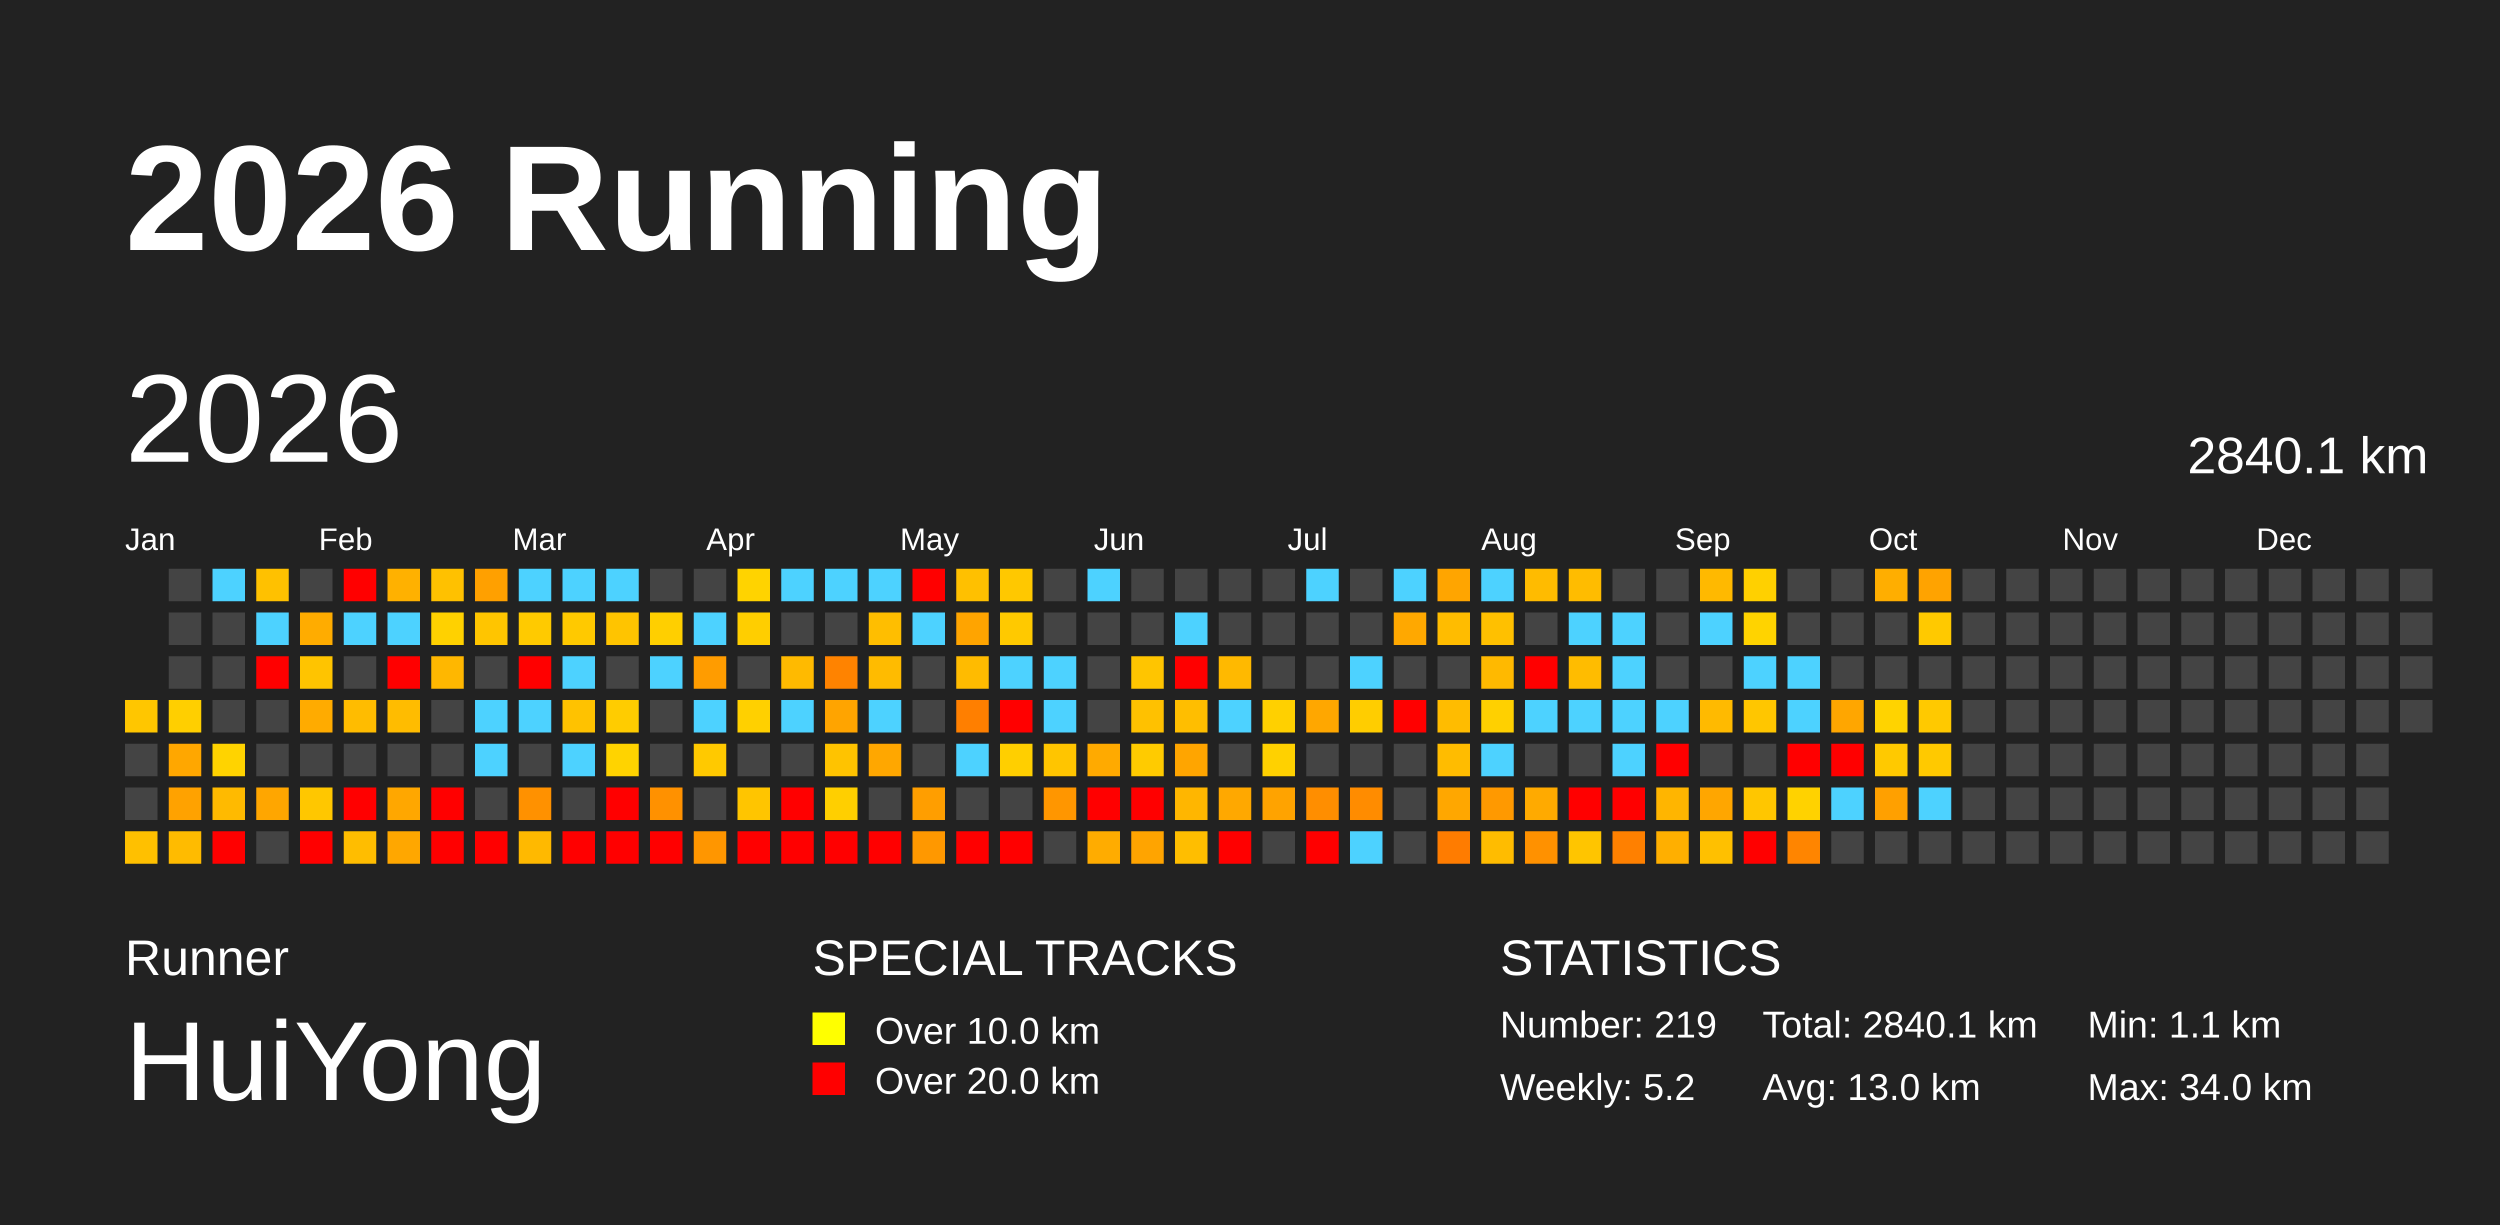
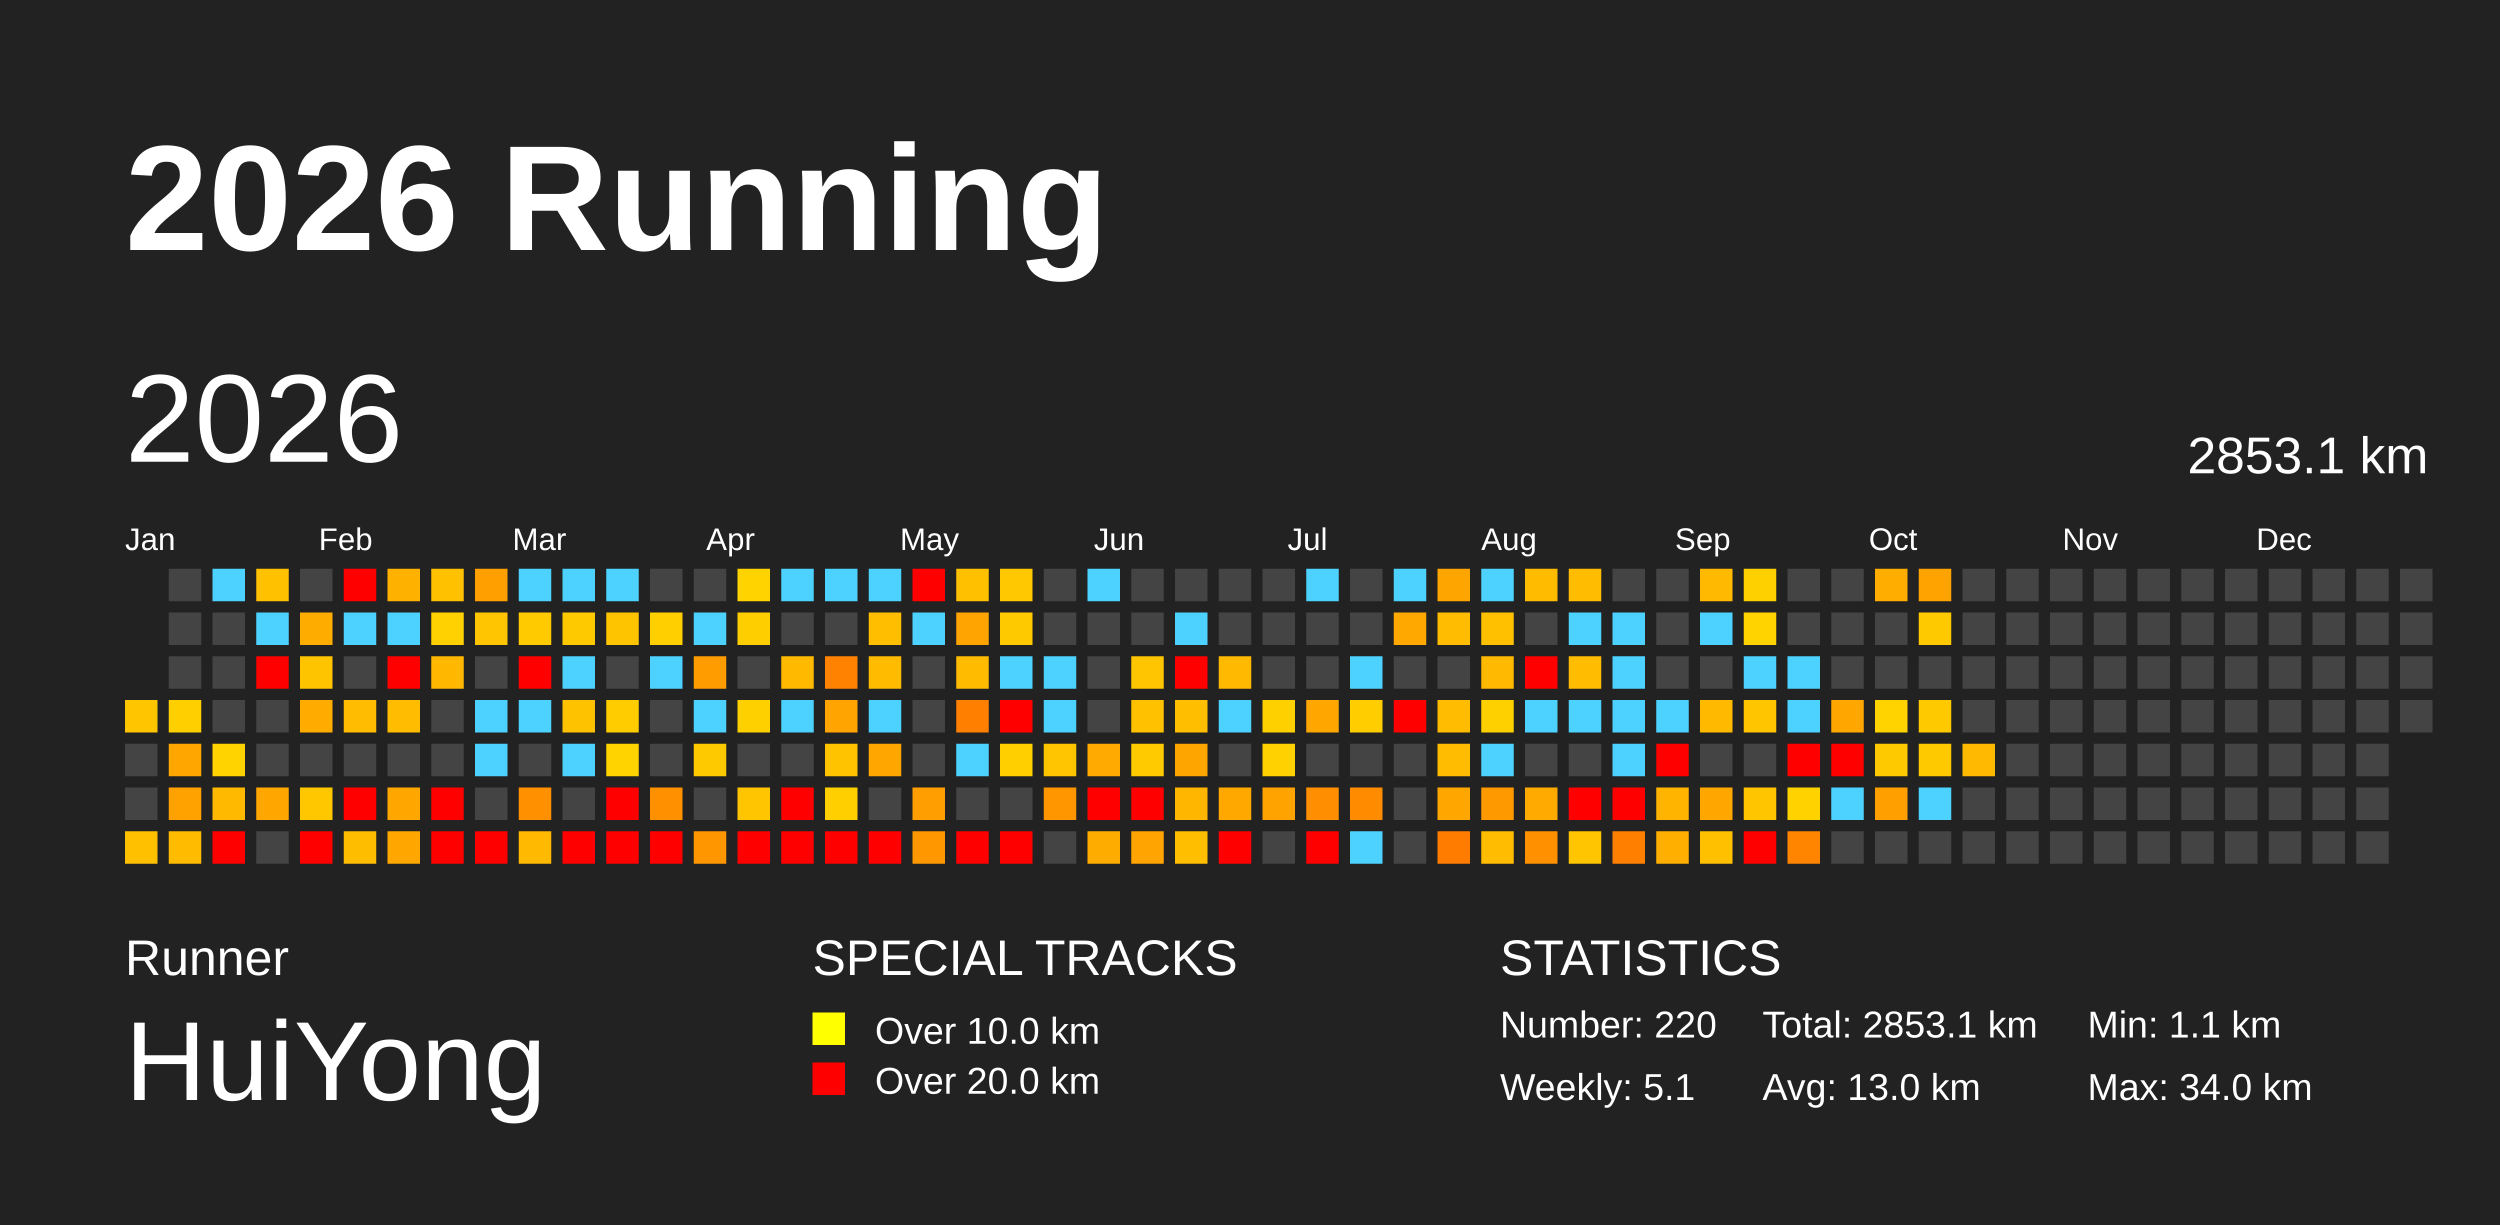
<svg xmlns="http://www.w3.org/2000/svg" baseProfile="full" height="98mm" version="1.1" viewBox="0,0,200,98" width="200mm">
  <defs />
  <rect fill="#222222" height="98" width="200" x="0" y="0" />
  <text fill="#FFFFFF" style="font-size:12px; font-family:Arial; font-weight:bold;" x="10" y="20">2026 Running</text>
  <text fill="#FFFFFF" style="font-size:4px; font-family:Arial" x="10" y="78">Runner</text>
  <text fill="#FFFFFF" style="font-size:9px; font-family:Arial" x="10" y="88">HuiYong</text>
  <text fill="#FFFFFF" style="font-size:4px; font-family:Arial" x="65" y="78">SPECIAL TRACKS</text>
  <rect fill="yellow" height="2.6" width="2.6" x="65" y="81" />
  <text fill="#FFFFFF" style="font-size:3px; font-family:Arial" x="70" y="83.5">Over 10.0 km</text>
  <rect fill="red" height="2.6" width="2.6" x="65" y="85" />
  <text fill="#FFFFFF" style="font-size:3px; font-family:Arial" x="70" y="87.5">Over 20.0 km</text>
  <text fill="#FFFFFF" style="font-size:4px; font-family:Arial" x="120" y="78">STATISTICS</text>
-   <text fill="#FFFFFF" style="font-size:3px; font-family:Arial" x="120" y="83">Number: 219</text>
-   <text fill="#FFFFFF" style="font-size:3px; font-family:Arial" x="120" y="88">Weekly: 5.2</text>
-   <text fill="#FFFFFF" style="font-size:3px; font-family:Arial" x="141" y="83">Total: 2840.1 km</text>
+   <text fill="#FFFFFF" style="font-size:3px; font-family:Arial" x="120" y="83">Number: 220</text>
+   <text fill="#FFFFFF" style="font-size:3px; font-family:Arial" x="120" y="88">Weekly: 5.1</text>
+   <text fill="#FFFFFF" style="font-size:3px; font-family:Arial" x="141" y="83">Total: 2853.1 km</text>
  <text fill="#FFFFFF" style="font-size:3px; font-family:Arial" x="141" y="88">Avg: 13.0 km</text>
  <text fill="#FFFFFF" style="font-size:3px; font-family:Arial" x="167" y="83">Min: 1.1 km</text>
  <text fill="#FFFFFF" style="font-size:3px; font-family:Arial" x="167" y="88">Max: 34.0 km</text>
  <text dominant-baseline="hanging" fill="#FFFFFF" style="font-size:10.0px; font-family:Arial;" x="10" y="30">2026</text>
-   <text dominant-baseline="hanging" fill="#FFFFFF" style="font-size:4.125px; font-family:Arial;" x="175" y="35">2840.1 km</text>
+   <text dominant-baseline="hanging" fill="#FFFFFF" style="font-size:4.125px; font-family:Arial;" x="175" y="35">2853.1 km</text>
  <text fill="#FFFFFF" style="font-size:2.5px; font-family:Arial" x="10.0" y="44">Jan</text>
  <text fill="#FFFFFF" style="font-size:2.5px; font-family:Arial" x="25.5" y="44">Feb</text>
  <text fill="#FFFFFF" style="font-size:2.5px; font-family:Arial" x="41.0" y="44">Mar</text>
  <text fill="#FFFFFF" style="font-size:2.5px; font-family:Arial" x="56.5" y="44">Apr</text>
  <text fill="#FFFFFF" style="font-size:2.5px; font-family:Arial" x="72.0" y="44">May</text>
  <text fill="#FFFFFF" style="font-size:2.5px; font-family:Arial" x="87.5" y="44">Jun</text>
  <text fill="#FFFFFF" style="font-size:2.5px; font-family:Arial" x="103.0" y="44">Jul</text>
  <text fill="#FFFFFF" style="font-size:2.5px; font-family:Arial" x="118.5" y="44">Aug</text>
  <text fill="#FFFFFF" style="font-size:2.5px; font-family:Arial" x="134.0" y="44">Sep</text>
  <text fill="#FFFFFF" style="font-size:2.5px; font-family:Arial" x="149.5" y="44">Oct</text>
  <text fill="#FFFFFF" style="font-size:2.5px; font-family:Arial" x="165.0" y="44">Nov</text>
  <text fill="#FFFFFF" style="font-size:2.5px; font-family:Arial" x="180.5" y="44">Dec</text>
  <rect fill="#ffc600" height="2.6" width="2.6" x="10.0" y="56.0" />
  <rect fill="#444444" height="2.6" width="2.6" x="10.0" y="59.5" />
  <rect fill="#444444" height="2.6" width="2.6" x="10.0" y="63.0" />
  <rect fill="#ffc000" height="2.6" width="2.6" x="10.0" y="66.5" />
  <rect fill="#444444" height="2.6" width="2.6" x="13.5" y="45.5" />
  <rect fill="#444444" height="2.6" width="2.6" x="13.5" y="49.0" />
  <rect fill="#444444" height="2.6" width="2.6" x="13.5" y="52.5" />
  <rect fill="#ffcf00" height="2.6" width="2.6" x="13.5" y="56.0" />
  <rect fill="#ffa700" height="2.6" width="2.6" x="13.5" y="59.5" />
  <rect fill="#ffa200" height="2.6" width="2.6" x="13.5" y="63.0" />
  <rect fill="#ffbb00" height="2.6" width="2.6" x="13.5" y="66.5" />
  <rect fill="#4dd2ff" height="2.6" width="2.6" x="17.0" y="45.5" />
  <rect fill="#444444" height="2.6" width="2.6" x="17.0" y="49.0" />
  <rect fill="#444444" height="2.6" width="2.6" x="17.0" y="52.5" />
  <rect fill="#444444" height="2.6" width="2.6" x="17.0" y="56.0" />
  <rect fill="#ffd300" height="2.6" width="2.6" x="17.0" y="59.5" />
  <rect fill="#ffba00" height="2.6" width="2.6" x="17.0" y="63.0" />
  <rect fill="red" height="2.6" width="2.6" x="17.0" y="66.5" />
  <rect fill="#ffc100" height="2.6" width="2.6" x="20.5" y="45.5" />
  <rect fill="#4dd2ff" height="2.6" width="2.6" x="20.5" y="49.0" />
  <rect fill="red" height="2.6" width="2.6" x="20.5" y="52.5" />
  <rect fill="#444444" height="2.6" width="2.6" x="20.5" y="56.0" />
  <rect fill="#444444" height="2.6" width="2.6" x="20.5" y="59.5" />
  <rect fill="#ffa600" height="2.6" width="2.6" x="20.5" y="63.0" />
  <rect fill="#444444" height="2.6" width="2.6" x="20.5" y="66.5" />
  <rect fill="#444444" height="2.6" width="2.6" x="24.0" y="45.5" />
  <rect fill="#ffac00" height="2.6" width="2.6" x="24.0" y="49.0" />
  <rect fill="#ffc400" height="2.6" width="2.6" x="24.0" y="52.5" />
  <rect fill="#ffab00" height="2.6" width="2.6" x="24.0" y="56.0" />
  <rect fill="#444444" height="2.6" width="2.6" x="24.0" y="59.5" />
  <rect fill="#ffc700" height="2.6" width="2.6" x="24.0" y="63.0" />
  <rect fill="red" height="2.6" width="2.6" x="24.0" y="66.5" />
  <rect fill="red" height="2.6" width="2.6" x="27.5" y="45.5" />
  <rect fill="#4dd2ff" height="2.6" width="2.6" x="27.5" y="49.0" />
  <rect fill="#444444" height="2.6" width="2.6" x="27.5" y="52.5" />
  <rect fill="#ffbc00" height="2.6" width="2.6" x="27.5" y="56.0" />
  <rect fill="#444444" height="2.6" width="2.6" x="27.5" y="59.5" />
  <rect fill="red" height="2.6" width="2.6" x="27.5" y="63.0" />
  <rect fill="#ffbd00" height="2.6" width="2.6" x="27.5" y="66.5" />
  <rect fill="#ffb100" height="2.6" width="2.6" x="31.0" y="45.5" />
  <rect fill="#4dd2ff" height="2.6" width="2.6" x="31.0" y="49.0" />
  <rect fill="red" height="2.6" width="2.6" x="31.0" y="52.5" />
  <rect fill="#ffbc00" height="2.6" width="2.6" x="31.0" y="56.0" />
  <rect fill="#444444" height="2.6" width="2.6" x="31.0" y="59.5" />
  <rect fill="#ffa700" height="2.6" width="2.6" x="31.0" y="63.0" />
  <rect fill="#ffa700" height="2.6" width="2.6" x="31.0" y="66.5" />
  <rect fill="#ffc100" height="2.6" width="2.6" x="34.5" y="45.5" />
  <rect fill="#ffd100" height="2.6" width="2.6" x="34.5" y="49.0" />
  <rect fill="#ffb700" height="2.6" width="2.6" x="34.5" y="52.5" />
  <rect fill="#444444" height="2.6" width="2.6" x="34.5" y="56.0" />
  <rect fill="#444444" height="2.6" width="2.6" x="34.5" y="59.5" />
  <rect fill="red" height="2.6" width="2.6" x="34.5" y="63.0" />
  <rect fill="red" height="2.6" width="2.6" x="34.5" y="66.5" />
  <rect fill="#ffa000" height="2.6" width="2.6" x="38.0" y="45.5" />
  <rect fill="#ffc500" height="2.6" width="2.6" x="38.0" y="49.0" />
  <rect fill="#444444" height="2.6" width="2.6" x="38.0" y="52.5" />
  <rect fill="#4dd2ff" height="2.6" width="2.6" x="38.0" y="56.0" />
  <rect fill="#4dd2ff" height="2.6" width="2.6" x="38.0" y="59.5" />
  <rect fill="#444444" height="2.6" width="2.6" x="38.0" y="63.0" />
  <rect fill="red" height="2.6" width="2.6" x="38.0" y="66.5" />
  <rect fill="#4dd2ff" height="2.6" width="2.6" x="41.5" y="45.5" />
  <rect fill="#ffca00" height="2.6" width="2.6" x="41.5" y="49.0" />
  <rect fill="red" height="2.6" width="2.6" x="41.5" y="52.5" />
  <rect fill="#4dd2ff" height="2.6" width="2.6" x="41.5" y="56.0" />
  <rect fill="#444444" height="2.6" width="2.6" x="41.5" y="59.5" />
  <rect fill="#ff9100" height="2.6" width="2.6" x="41.5" y="63.0" />
  <rect fill="#ffb900" height="2.6" width="2.6" x="41.5" y="66.5" />
  <rect fill="#4dd2ff" height="2.6" width="2.6" x="45.0" y="45.5" />
  <rect fill="#ffc900" height="2.6" width="2.6" x="45.0" y="49.0" />
  <rect fill="#4dd2ff" height="2.6" width="2.6" x="45.0" y="52.5" />
  <rect fill="#ffc200" height="2.6" width="2.6" x="45.0" y="56.0" />
  <rect fill="#4dd2ff" height="2.6" width="2.6" x="45.0" y="59.5" />
  <rect fill="#444444" height="2.6" width="2.6" x="45.0" y="63.0" />
  <rect fill="red" height="2.6" width="2.6" x="45.0" y="66.5" />
  <rect fill="#4dd2ff" height="2.6" width="2.6" x="48.5" y="45.5" />
  <rect fill="#ffc400" height="2.6" width="2.6" x="48.5" y="49.0" />
  <rect fill="#444444" height="2.6" width="2.6" x="48.5" y="52.5" />
  <rect fill="#ffcc00" height="2.6" width="2.6" x="48.5" y="56.0" />
  <rect fill="#ffd300" height="2.6" width="2.6" x="48.5" y="59.5" />
  <rect fill="red" height="2.6" width="2.6" x="48.5" y="63.0" />
  <rect fill="red" height="2.6" width="2.6" x="48.5" y="66.5" />
  <rect fill="#444444" height="2.6" width="2.6" x="52.0" y="45.5" />
  <rect fill="#ffcf00" height="2.6" width="2.6" x="52.0" y="49.0" />
  <rect fill="#4dd2ff" height="2.6" width="2.6" x="52.0" y="52.5" />
  <rect fill="#444444" height="2.6" width="2.6" x="52.0" y="56.0" />
  <rect fill="#444444" height="2.6" width="2.6" x="52.0" y="59.5" />
  <rect fill="#ff9100" height="2.6" width="2.6" x="52.0" y="63.0" />
  <rect fill="red" height="2.6" width="2.6" x="52.0" y="66.5" />
  <rect fill="#444444" height="2.6" width="2.6" x="55.5" y="45.5" />
  <rect fill="#4dd2ff" height="2.6" width="2.6" x="55.5" y="49.0" />
  <rect fill="#ff9c00" height="2.6" width="2.6" x="55.5" y="52.5" />
  <rect fill="#4dd2ff" height="2.6" width="2.6" x="55.5" y="56.0" />
  <rect fill="#ffc900" height="2.6" width="2.6" x="55.5" y="59.5" />
  <rect fill="#444444" height="2.6" width="2.6" x="55.5" y="63.0" />
  <rect fill="#ff9600" height="2.6" width="2.6" x="55.5" y="66.5" />
  <rect fill="#ffd300" height="2.6" width="2.6" x="59.0" y="45.5" />
  <rect fill="#ffce00" height="2.6" width="2.6" x="59.0" y="49.0" />
  <rect fill="#444444" height="2.6" width="2.6" x="59.0" y="52.5" />
  <rect fill="#ffd000" height="2.6" width="2.6" x="59.0" y="56.0" />
  <rect fill="#444444" height="2.6" width="2.6" x="59.0" y="59.5" />
  <rect fill="#ffc500" height="2.6" width="2.6" x="59.0" y="63.0" />
  <rect fill="red" height="2.6" width="2.6" x="59.0" y="66.5" />
  <rect fill="#4dd2ff" height="2.6" width="2.6" x="62.5" y="45.5" />
  <rect fill="#444444" height="2.6" width="2.6" x="62.5" y="49.0" />
  <rect fill="#ffba00" height="2.6" width="2.6" x="62.5" y="52.5" />
  <rect fill="#4dd2ff" height="2.6" width="2.6" x="62.5" y="56.0" />
  <rect fill="#444444" height="2.6" width="2.6" x="62.5" y="59.5" />
  <rect fill="red" height="2.6" width="2.6" x="62.5" y="63.0" />
  <rect fill="red" height="2.6" width="2.6" x="62.5" y="66.5" />
  <rect fill="#4dd2ff" height="2.6" width="2.6" x="66.0" y="45.5" />
  <rect fill="#444444" height="2.6" width="2.6" x="66.0" y="49.0" />
  <rect fill="#ff8300" height="2.6" width="2.6" x="66.0" y="52.5" />
  <rect fill="#ffa400" height="2.6" width="2.6" x="66.0" y="56.0" />
  <rect fill="#ffc300" height="2.6" width="2.6" x="66.0" y="59.5" />
  <rect fill="#ffcf00" height="2.6" width="2.6" x="66.0" y="63.0" />
  <rect fill="red" height="2.6" width="2.6" x="66.0" y="66.5" />
  <rect fill="#4dd2ff" height="2.6" width="2.6" x="69.5" y="45.5" />
  <rect fill="#ffbe00" height="2.6" width="2.6" x="69.5" y="49.0" />
  <rect fill="#ffbb00" height="2.6" width="2.6" x="69.5" y="52.5" />
  <rect fill="#4dd2ff" height="2.6" width="2.6" x="69.5" y="56.0" />
  <rect fill="#ffa700" height="2.6" width="2.6" x="69.5" y="59.5" />
  <rect fill="#444444" height="2.6" width="2.6" x="69.5" y="63.0" />
  <rect fill="red" height="2.6" width="2.6" x="69.5" y="66.5" />
  <rect fill="red" height="2.6" width="2.6" x="73.0" y="45.5" />
  <rect fill="#4dd2ff" height="2.6" width="2.6" x="73.0" y="49.0" />
  <rect fill="#444444" height="2.6" width="2.6" x="73.0" y="52.5" />
  <rect fill="#444444" height="2.6" width="2.6" x="73.0" y="56.0" />
  <rect fill="#444444" height="2.6" width="2.6" x="73.0" y="59.5" />
  <rect fill="#ff9e00" height="2.6" width="2.6" x="73.0" y="63.0" />
  <rect fill="#ff9800" height="2.6" width="2.6" x="73.0" y="66.5" />
  <rect fill="#ffc000" height="2.6" width="2.6" x="76.5" y="45.5" />
  <rect fill="#ffa400" height="2.6" width="2.6" x="76.5" y="49.0" />
  <rect fill="#ffbb00" height="2.6" width="2.6" x="76.5" y="52.5" />
  <rect fill="#ff7f00" height="2.6" width="2.6" x="76.5" y="56.0" />
  <rect fill="#4dd2ff" height="2.6" width="2.6" x="76.5" y="59.5" />
  <rect fill="#444444" height="2.6" width="2.6" x="76.5" y="63.0" />
  <rect fill="red" height="2.6" width="2.6" x="76.5" y="66.5" />
  <rect fill="#ffc800" height="2.6" width="2.6" x="80.0" y="45.5" />
  <rect fill="#ffc900" height="2.6" width="2.6" x="80.0" y="49.0" />
  <rect fill="#4dd2ff" height="2.6" width="2.6" x="80.0" y="52.5" />
  <rect fill="red" height="2.6" width="2.6" x="80.0" y="56.0" />
  <rect fill="#ffcf00" height="2.6" width="2.6" x="80.0" y="59.5" />
  <rect fill="#444444" height="2.6" width="2.6" x="80.0" y="63.0" />
  <rect fill="red" height="2.6" width="2.6" x="80.0" y="66.5" />
  <rect fill="#444444" height="2.6" width="2.6" x="83.5" y="45.5" />
  <rect fill="#444444" height="2.6" width="2.6" x="83.5" y="49.0" />
  <rect fill="#4dd2ff" height="2.6" width="2.6" x="83.5" y="52.5" />
  <rect fill="#4dd2ff" height="2.6" width="2.6" x="83.5" y="56.0" />
  <rect fill="#ffc500" height="2.6" width="2.6" x="83.5" y="59.5" />
  <rect fill="#ff9600" height="2.6" width="2.6" x="83.5" y="63.0" />
  <rect fill="#444444" height="2.6" width="2.6" x="83.5" y="66.5" />
  <rect fill="#4dd2ff" height="2.6" width="2.6" x="87.0" y="45.5" />
  <rect fill="#444444" height="2.6" width="2.6" x="87.0" y="49.0" />
  <rect fill="#444444" height="2.6" width="2.6" x="87.0" y="52.5" />
  <rect fill="#444444" height="2.6" width="2.6" x="87.0" y="56.0" />
  <rect fill="#ffaa00" height="2.6" width="2.6" x="87.0" y="59.5" />
  <rect fill="red" height="2.6" width="2.6" x="87.0" y="63.0" />
  <rect fill="#ffac00" height="2.6" width="2.6" x="87.0" y="66.5" />
  <rect fill="#444444" height="2.6" width="2.6" x="90.5" y="45.5" />
  <rect fill="#444444" height="2.6" width="2.6" x="90.5" y="49.0" />
  <rect fill="#ffc500" height="2.6" width="2.6" x="90.5" y="52.5" />
  <rect fill="#ffc100" height="2.6" width="2.6" x="90.5" y="56.0" />
  <rect fill="#ffcb00" height="2.6" width="2.6" x="90.5" y="59.5" />
  <rect fill="red" height="2.6" width="2.6" x="90.5" y="63.0" />
  <rect fill="#ffa400" height="2.6" width="2.6" x="90.5" y="66.5" />
  <rect fill="#444444" height="2.6" width="2.6" x="94.0" y="45.5" />
  <rect fill="#4dd2ff" height="2.6" width="2.6" x="94.0" y="49.0" />
  <rect fill="red" height="2.6" width="2.6" x="94.0" y="52.5" />
  <rect fill="#ffbe00" height="2.6" width="2.6" x="94.0" y="56.0" />
  <rect fill="#ffa500" height="2.6" width="2.6" x="94.0" y="59.5" />
  <rect fill="#ffb600" height="2.6" width="2.6" x="94.0" y="63.0" />
  <rect fill="#ffbe00" height="2.6" width="2.6" x="94.0" y="66.5" />
  <rect fill="#444444" height="2.6" width="2.6" x="97.5" y="45.5" />
  <rect fill="#444444" height="2.6" width="2.6" x="97.5" y="49.0" />
  <rect fill="#ffb900" height="2.6" width="2.6" x="97.5" y="52.5" />
  <rect fill="#4dd2ff" height="2.6" width="2.6" x="97.5" y="56.0" />
  <rect fill="#444444" height="2.6" width="2.6" x="97.5" y="59.5" />
  <rect fill="#ffa800" height="2.6" width="2.6" x="97.5" y="63.0" />
  <rect fill="red" height="2.6" width="2.6" x="97.5" y="66.5" />
  <rect fill="#444444" height="2.6" width="2.6" x="101.0" y="45.5" />
  <rect fill="#444444" height="2.6" width="2.6" x="101.0" y="49.0" />
  <rect fill="#444444" height="2.6" width="2.6" x="101.0" y="52.5" />
  <rect fill="#ffd000" height="2.6" width="2.6" x="101.0" y="56.0" />
  <rect fill="#ffd100" height="2.6" width="2.6" x="101.0" y="59.5" />
  <rect fill="#ffa300" height="2.6" width="2.6" x="101.0" y="63.0" />
  <rect fill="#444444" height="2.6" width="2.6" x="101.0" y="66.5" />
  <rect fill="#4dd2ff" height="2.6" width="2.6" x="104.5" y="45.5" />
  <rect fill="#444444" height="2.6" width="2.6" x="104.5" y="49.0" />
  <rect fill="#444444" height="2.6" width="2.6" x="104.5" y="52.5" />
  <rect fill="#ffa700" height="2.6" width="2.6" x="104.5" y="56.0" />
  <rect fill="#444444" height="2.6" width="2.6" x="104.5" y="59.5" />
  <rect fill="#ff8e00" height="2.6" width="2.6" x="104.5" y="63.0" />
  <rect fill="red" height="2.6" width="2.6" x="104.5" y="66.5" />
  <rect fill="#444444" height="2.6" width="2.6" x="108.0" y="45.5" />
  <rect fill="#444444" height="2.6" width="2.6" x="108.0" y="49.0" />
  <rect fill="#4dd2ff" height="2.6" width="2.6" x="108.0" y="52.5" />
  <rect fill="#ffcd00" height="2.6" width="2.6" x="108.0" y="56.0" />
  <rect fill="#444444" height="2.6" width="2.6" x="108.0" y="59.5" />
  <rect fill="#ff8c00" height="2.6" width="2.6" x="108.0" y="63.0" />
  <rect fill="#4dd2ff" height="2.6" width="2.6" x="108.0" y="66.5" />
  <rect fill="#4dd2ff" height="2.6" width="2.6" x="111.5" y="45.5" />
  <rect fill="#ffa800" height="2.6" width="2.6" x="111.5" y="49.0" />
  <rect fill="#444444" height="2.6" width="2.6" x="111.5" y="52.5" />
  <rect fill="red" height="2.6" width="2.6" x="111.5" y="56.0" />
  <rect fill="#444444" height="2.6" width="2.6" x="111.5" y="59.5" />
  <rect fill="#444444" height="2.6" width="2.6" x="111.5" y="63.0" />
  <rect fill="#444444" height="2.6" width="2.6" x="111.5" y="66.5" />
  <rect fill="#ffa500" height="2.6" width="2.6" x="115.0" y="45.5" />
  <rect fill="#ffbc00" height="2.6" width="2.6" x="115.0" y="49.0" />
  <rect fill="#444444" height="2.6" width="2.6" x="115.0" y="52.5" />
  <rect fill="#ffbc00" height="2.6" width="2.6" x="115.0" y="56.0" />
  <rect fill="#ffbc00" height="2.6" width="2.6" x="115.0" y="59.5" />
  <rect fill="#ffa700" height="2.6" width="2.6" x="115.0" y="63.0" />
  <rect fill="#ff7c00" height="2.6" width="2.6" x="115.0" y="66.5" />
  <rect fill="#4dd2ff" height="2.6" width="2.6" x="118.5" y="45.5" />
  <rect fill="#ffc000" height="2.6" width="2.6" x="118.5" y="49.0" />
  <rect fill="#ffb900" height="2.6" width="2.6" x="118.5" y="52.5" />
  <rect fill="#ffd000" height="2.6" width="2.6" x="118.5" y="56.0" />
  <rect fill="#4dd2ff" height="2.6" width="2.6" x="118.5" y="59.5" />
  <rect fill="#ff9900" height="2.6" width="2.6" x="118.5" y="63.0" />
  <rect fill="#ffbc00" height="2.6" width="2.6" x="118.5" y="66.5" />
  <rect fill="#ffbb00" height="2.6" width="2.6" x="122.0" y="45.5" />
  <rect fill="#444444" height="2.6" width="2.6" x="122.0" y="49.0" />
  <rect fill="red" height="2.6" width="2.6" x="122.0" y="52.5" />
  <rect fill="#4dd2ff" height="2.6" width="2.6" x="122.0" y="56.0" />
  <rect fill="#444444" height="2.6" width="2.6" x="122.0" y="59.5" />
  <rect fill="#ffaa00" height="2.6" width="2.6" x="122.0" y="63.0" />
  <rect fill="#ff9100" height="2.6" width="2.6" x="122.0" y="66.5" />
  <rect fill="#ffbc00" height="2.6" width="2.6" x="125.5" y="45.5" />
  <rect fill="#4dd2ff" height="2.6" width="2.6" x="125.5" y="49.0" />
  <rect fill="#ffbc00" height="2.6" width="2.6" x="125.5" y="52.5" />
  <rect fill="#4dd2ff" height="2.6" width="2.6" x="125.5" y="56.0" />
  <rect fill="#444444" height="2.6" width="2.6" x="125.5" y="59.5" />
  <rect fill="red" height="2.6" width="2.6" x="125.5" y="63.0" />
  <rect fill="#ffc500" height="2.6" width="2.6" x="125.5" y="66.5" />
  <rect fill="#444444" height="2.6" width="2.6" x="129.0" y="45.5" />
  <rect fill="#4dd2ff" height="2.6" width="2.6" x="129.0" y="49.0" />
  <rect fill="#4dd2ff" height="2.6" width="2.6" x="129.0" y="52.5" />
  <rect fill="#4dd2ff" height="2.6" width="2.6" x="129.0" y="56.0" />
  <rect fill="#4dd2ff" height="2.6" width="2.6" x="129.0" y="59.5" />
  <rect fill="red" height="2.6" width="2.6" x="129.0" y="63.0" />
  <rect fill="#ff8000" height="2.6" width="2.6" x="129.0" y="66.5" />
  <rect fill="#444444" height="2.6" width="2.6" x="132.5" y="45.5" />
  <rect fill="#444444" height="2.6" width="2.6" x="132.5" y="49.0" />
  <rect fill="#444444" height="2.6" width="2.6" x="132.5" y="52.5" />
  <rect fill="#4dd2ff" height="2.6" width="2.6" x="132.5" y="56.0" />
  <rect fill="red" height="2.6" width="2.6" x="132.5" y="59.5" />
  <rect fill="#ffb500" height="2.6" width="2.6" x="132.5" y="63.0" />
  <rect fill="#ffaf00" height="2.6" width="2.6" x="132.5" y="66.5" />
  <rect fill="#ffb900" height="2.6" width="2.6" x="136.0" y="45.5" />
  <rect fill="#4dd2ff" height="2.6" width="2.6" x="136.0" y="49.0" />
  <rect fill="#444444" height="2.6" width="2.6" x="136.0" y="52.5" />
  <rect fill="#ffba00" height="2.6" width="2.6" x="136.0" y="56.0" />
  <rect fill="#444444" height="2.6" width="2.6" x="136.0" y="59.5" />
  <rect fill="#ffa600" height="2.6" width="2.6" x="136.0" y="63.0" />
  <rect fill="#ffc000" height="2.6" width="2.6" x="136.0" y="66.5" />
  <rect fill="#ffd000" height="2.6" width="2.6" x="139.5" y="45.5" />
  <rect fill="#ffd300" height="2.6" width="2.6" x="139.5" y="49.0" />
  <rect fill="#4dd2ff" height="2.6" width="2.6" x="139.5" y="52.5" />
  <rect fill="#ffc600" height="2.6" width="2.6" x="139.5" y="56.0" />
  <rect fill="#444444" height="2.6" width="2.6" x="139.5" y="59.5" />
  <rect fill="#ffc600" height="2.6" width="2.6" x="139.5" y="63.0" />
  <rect fill="red" height="2.6" width="2.6" x="139.5" y="66.5" />
  <rect fill="#444444" height="2.6" width="2.6" x="143.0" y="45.5" />
  <rect fill="#444444" height="2.6" width="2.6" x="143.0" y="49.0" />
  <rect fill="#4dd2ff" height="2.6" width="2.6" x="143.0" y="52.5" />
  <rect fill="#4dd2ff" height="2.6" width="2.6" x="143.0" y="56.0" />
  <rect fill="red" height="2.6" width="2.6" x="143.0" y="59.5" />
  <rect fill="#ffd200" height="2.6" width="2.6" x="143.0" y="63.0" />
  <rect fill="#ff8500" height="2.6" width="2.6" x="143.0" y="66.5" />
  <rect fill="#444444" height="2.6" width="2.6" x="146.5" y="45.5" />
  <rect fill="#444444" height="2.6" width="2.6" x="146.5" y="49.0" />
  <rect fill="#444444" height="2.6" width="2.6" x="146.5" y="52.5" />
  <rect fill="#ffa600" height="2.6" width="2.6" x="146.5" y="56.0" />
  <rect fill="red" height="2.6" width="2.6" x="146.5" y="59.5" />
  <rect fill="#4dd2ff" height="2.6" width="2.6" x="146.5" y="63.0" />
  <rect fill="#444444" height="2.6" width="2.6" x="146.5" y="66.5" />
  <rect fill="#ffae00" height="2.6" width="2.6" x="150.0" y="45.5" />
  <rect fill="#444444" height="2.6" width="2.6" x="150.0" y="49.0" />
  <rect fill="#444444" height="2.6" width="2.6" x="150.0" y="52.5" />
  <rect fill="#ffd300" height="2.6" width="2.6" x="150.0" y="56.0" />
  <rect fill="#ffc900" height="2.6" width="2.6" x="150.0" y="59.5" />
  <rect fill="#ffa000" height="2.6" width="2.6" x="150.0" y="63.0" />
  <rect fill="#444444" height="2.6" width="2.6" x="150.0" y="66.5" />
  <rect fill="#ffa300" height="2.6" width="2.6" x="153.5" y="45.5" />
  <rect fill="#ffc900" height="2.6" width="2.6" x="153.5" y="49.0" />
  <rect fill="#444444" height="2.6" width="2.6" x="153.5" y="52.5" />
  <rect fill="#ffc900" height="2.6" width="2.6" x="153.5" y="56.0" />
  <rect fill="#ffc900" height="2.6" width="2.6" x="153.5" y="59.5" />
  <rect fill="#4dd2ff" height="2.6" width="2.6" x="153.5" y="63.0" />
  <rect fill="#444444" height="2.6" width="2.6" x="153.5" y="66.5" />
  <rect fill="#444444" height="2.6" width="2.6" x="157.0" y="45.5" />
  <rect fill="#444444" height="2.6" width="2.6" x="157.0" y="49.0" />
  <rect fill="#444444" height="2.6" width="2.6" x="157.0" y="52.5" />
  <rect fill="#444444" height="2.6" width="2.6" x="157.0" y="56.0" />
-   <rect fill="#444444" height="2.6" width="2.6" x="157.0" y="59.5" />
+   <rect fill="#ffb900" height="2.6" width="2.6" x="157.0" y="59.5" />
  <rect fill="#444444" height="2.6" width="2.6" x="157.0" y="63.0" />
  <rect fill="#444444" height="2.6" width="2.6" x="157.0" y="66.5" />
  <rect fill="#444444" height="2.6" width="2.6" x="160.5" y="45.5" />
  <rect fill="#444444" height="2.6" width="2.6" x="160.5" y="49.0" />
  <rect fill="#444444" height="2.6" width="2.6" x="160.5" y="52.5" />
  <rect fill="#444444" height="2.6" width="2.6" x="160.5" y="56.0" />
  <rect fill="#444444" height="2.6" width="2.6" x="160.5" y="59.5" />
  <rect fill="#444444" height="2.6" width="2.6" x="160.5" y="63.0" />
  <rect fill="#444444" height="2.6" width="2.6" x="160.5" y="66.5" />
  <rect fill="#444444" height="2.6" width="2.6" x="164.0" y="45.5" />
  <rect fill="#444444" height="2.6" width="2.6" x="164.0" y="49.0" />
  <rect fill="#444444" height="2.6" width="2.6" x="164.0" y="52.5" />
  <rect fill="#444444" height="2.6" width="2.6" x="164.0" y="56.0" />
  <rect fill="#444444" height="2.6" width="2.6" x="164.0" y="59.5" />
  <rect fill="#444444" height="2.6" width="2.6" x="164.0" y="63.0" />
  <rect fill="#444444" height="2.6" width="2.6" x="164.0" y="66.5" />
  <rect fill="#444444" height="2.6" width="2.6" x="167.5" y="45.5" />
  <rect fill="#444444" height="2.6" width="2.6" x="167.5" y="49.0" />
  <rect fill="#444444" height="2.6" width="2.6" x="167.5" y="52.5" />
  <rect fill="#444444" height="2.6" width="2.6" x="167.5" y="56.0" />
  <rect fill="#444444" height="2.6" width="2.6" x="167.5" y="59.5" />
  <rect fill="#444444" height="2.6" width="2.6" x="167.5" y="63.0" />
  <rect fill="#444444" height="2.6" width="2.6" x="167.5" y="66.5" />
  <rect fill="#444444" height="2.6" width="2.6" x="171.0" y="45.5" />
  <rect fill="#444444" height="2.6" width="2.6" x="171.0" y="49.0" />
  <rect fill="#444444" height="2.6" width="2.6" x="171.0" y="52.5" />
  <rect fill="#444444" height="2.6" width="2.6" x="171.0" y="56.0" />
  <rect fill="#444444" height="2.6" width="2.6" x="171.0" y="59.5" />
  <rect fill="#444444" height="2.6" width="2.6" x="171.0" y="63.0" />
  <rect fill="#444444" height="2.6" width="2.6" x="171.0" y="66.5" />
  <rect fill="#444444" height="2.6" width="2.6" x="174.5" y="45.5" />
  <rect fill="#444444" height="2.6" width="2.6" x="174.5" y="49.0" />
  <rect fill="#444444" height="2.6" width="2.6" x="174.5" y="52.5" />
  <rect fill="#444444" height="2.6" width="2.6" x="174.5" y="56.0" />
  <rect fill="#444444" height="2.6" width="2.6" x="174.5" y="59.5" />
  <rect fill="#444444" height="2.6" width="2.6" x="174.5" y="63.0" />
  <rect fill="#444444" height="2.6" width="2.6" x="174.5" y="66.5" />
  <rect fill="#444444" height="2.6" width="2.6" x="178.0" y="45.5" />
  <rect fill="#444444" height="2.6" width="2.6" x="178.0" y="49.0" />
  <rect fill="#444444" height="2.6" width="2.6" x="178.0" y="52.5" />
  <rect fill="#444444" height="2.6" width="2.6" x="178.0" y="56.0" />
  <rect fill="#444444" height="2.6" width="2.6" x="178.0" y="59.5" />
  <rect fill="#444444" height="2.6" width="2.6" x="178.0" y="63.0" />
  <rect fill="#444444" height="2.6" width="2.6" x="178.0" y="66.5" />
  <rect fill="#444444" height="2.6" width="2.6" x="181.5" y="45.5" />
  <rect fill="#444444" height="2.6" width="2.6" x="181.5" y="49.0" />
  <rect fill="#444444" height="2.6" width="2.6" x="181.5" y="52.5" />
  <rect fill="#444444" height="2.6" width="2.6" x="181.5" y="56.0" />
  <rect fill="#444444" height="2.6" width="2.6" x="181.5" y="59.5" />
  <rect fill="#444444" height="2.6" width="2.6" x="181.5" y="63.0" />
  <rect fill="#444444" height="2.6" width="2.6" x="181.5" y="66.5" />
  <rect fill="#444444" height="2.6" width="2.6" x="185.0" y="45.5" />
  <rect fill="#444444" height="2.6" width="2.6" x="185.0" y="49.0" />
  <rect fill="#444444" height="2.6" width="2.6" x="185.0" y="52.5" />
  <rect fill="#444444" height="2.6" width="2.6" x="185.0" y="56.0" />
  <rect fill="#444444" height="2.6" width="2.6" x="185.0" y="59.5" />
  <rect fill="#444444" height="2.6" width="2.6" x="185.0" y="63.0" />
  <rect fill="#444444" height="2.6" width="2.6" x="185.0" y="66.5" />
  <rect fill="#444444" height="2.6" width="2.6" x="188.5" y="45.5" />
  <rect fill="#444444" height="2.6" width="2.6" x="188.5" y="49.0" />
  <rect fill="#444444" height="2.6" width="2.6" x="188.5" y="52.5" />
  <rect fill="#444444" height="2.6" width="2.6" x="188.5" y="56.0" />
  <rect fill="#444444" height="2.6" width="2.6" x="188.5" y="59.5" />
  <rect fill="#444444" height="2.6" width="2.6" x="188.5" y="63.0" />
  <rect fill="#444444" height="2.6" width="2.6" x="188.5" y="66.5" />
  <rect fill="#444444" height="2.6" width="2.6" x="192.0" y="45.5" />
  <rect fill="#444444" height="2.6" width="2.6" x="192.0" y="49.0" />
  <rect fill="#444444" height="2.6" width="2.6" x="192.0" y="52.5" />
  <rect fill="#444444" height="2.6" width="2.6" x="192.0" y="56.0" />
</svg>
